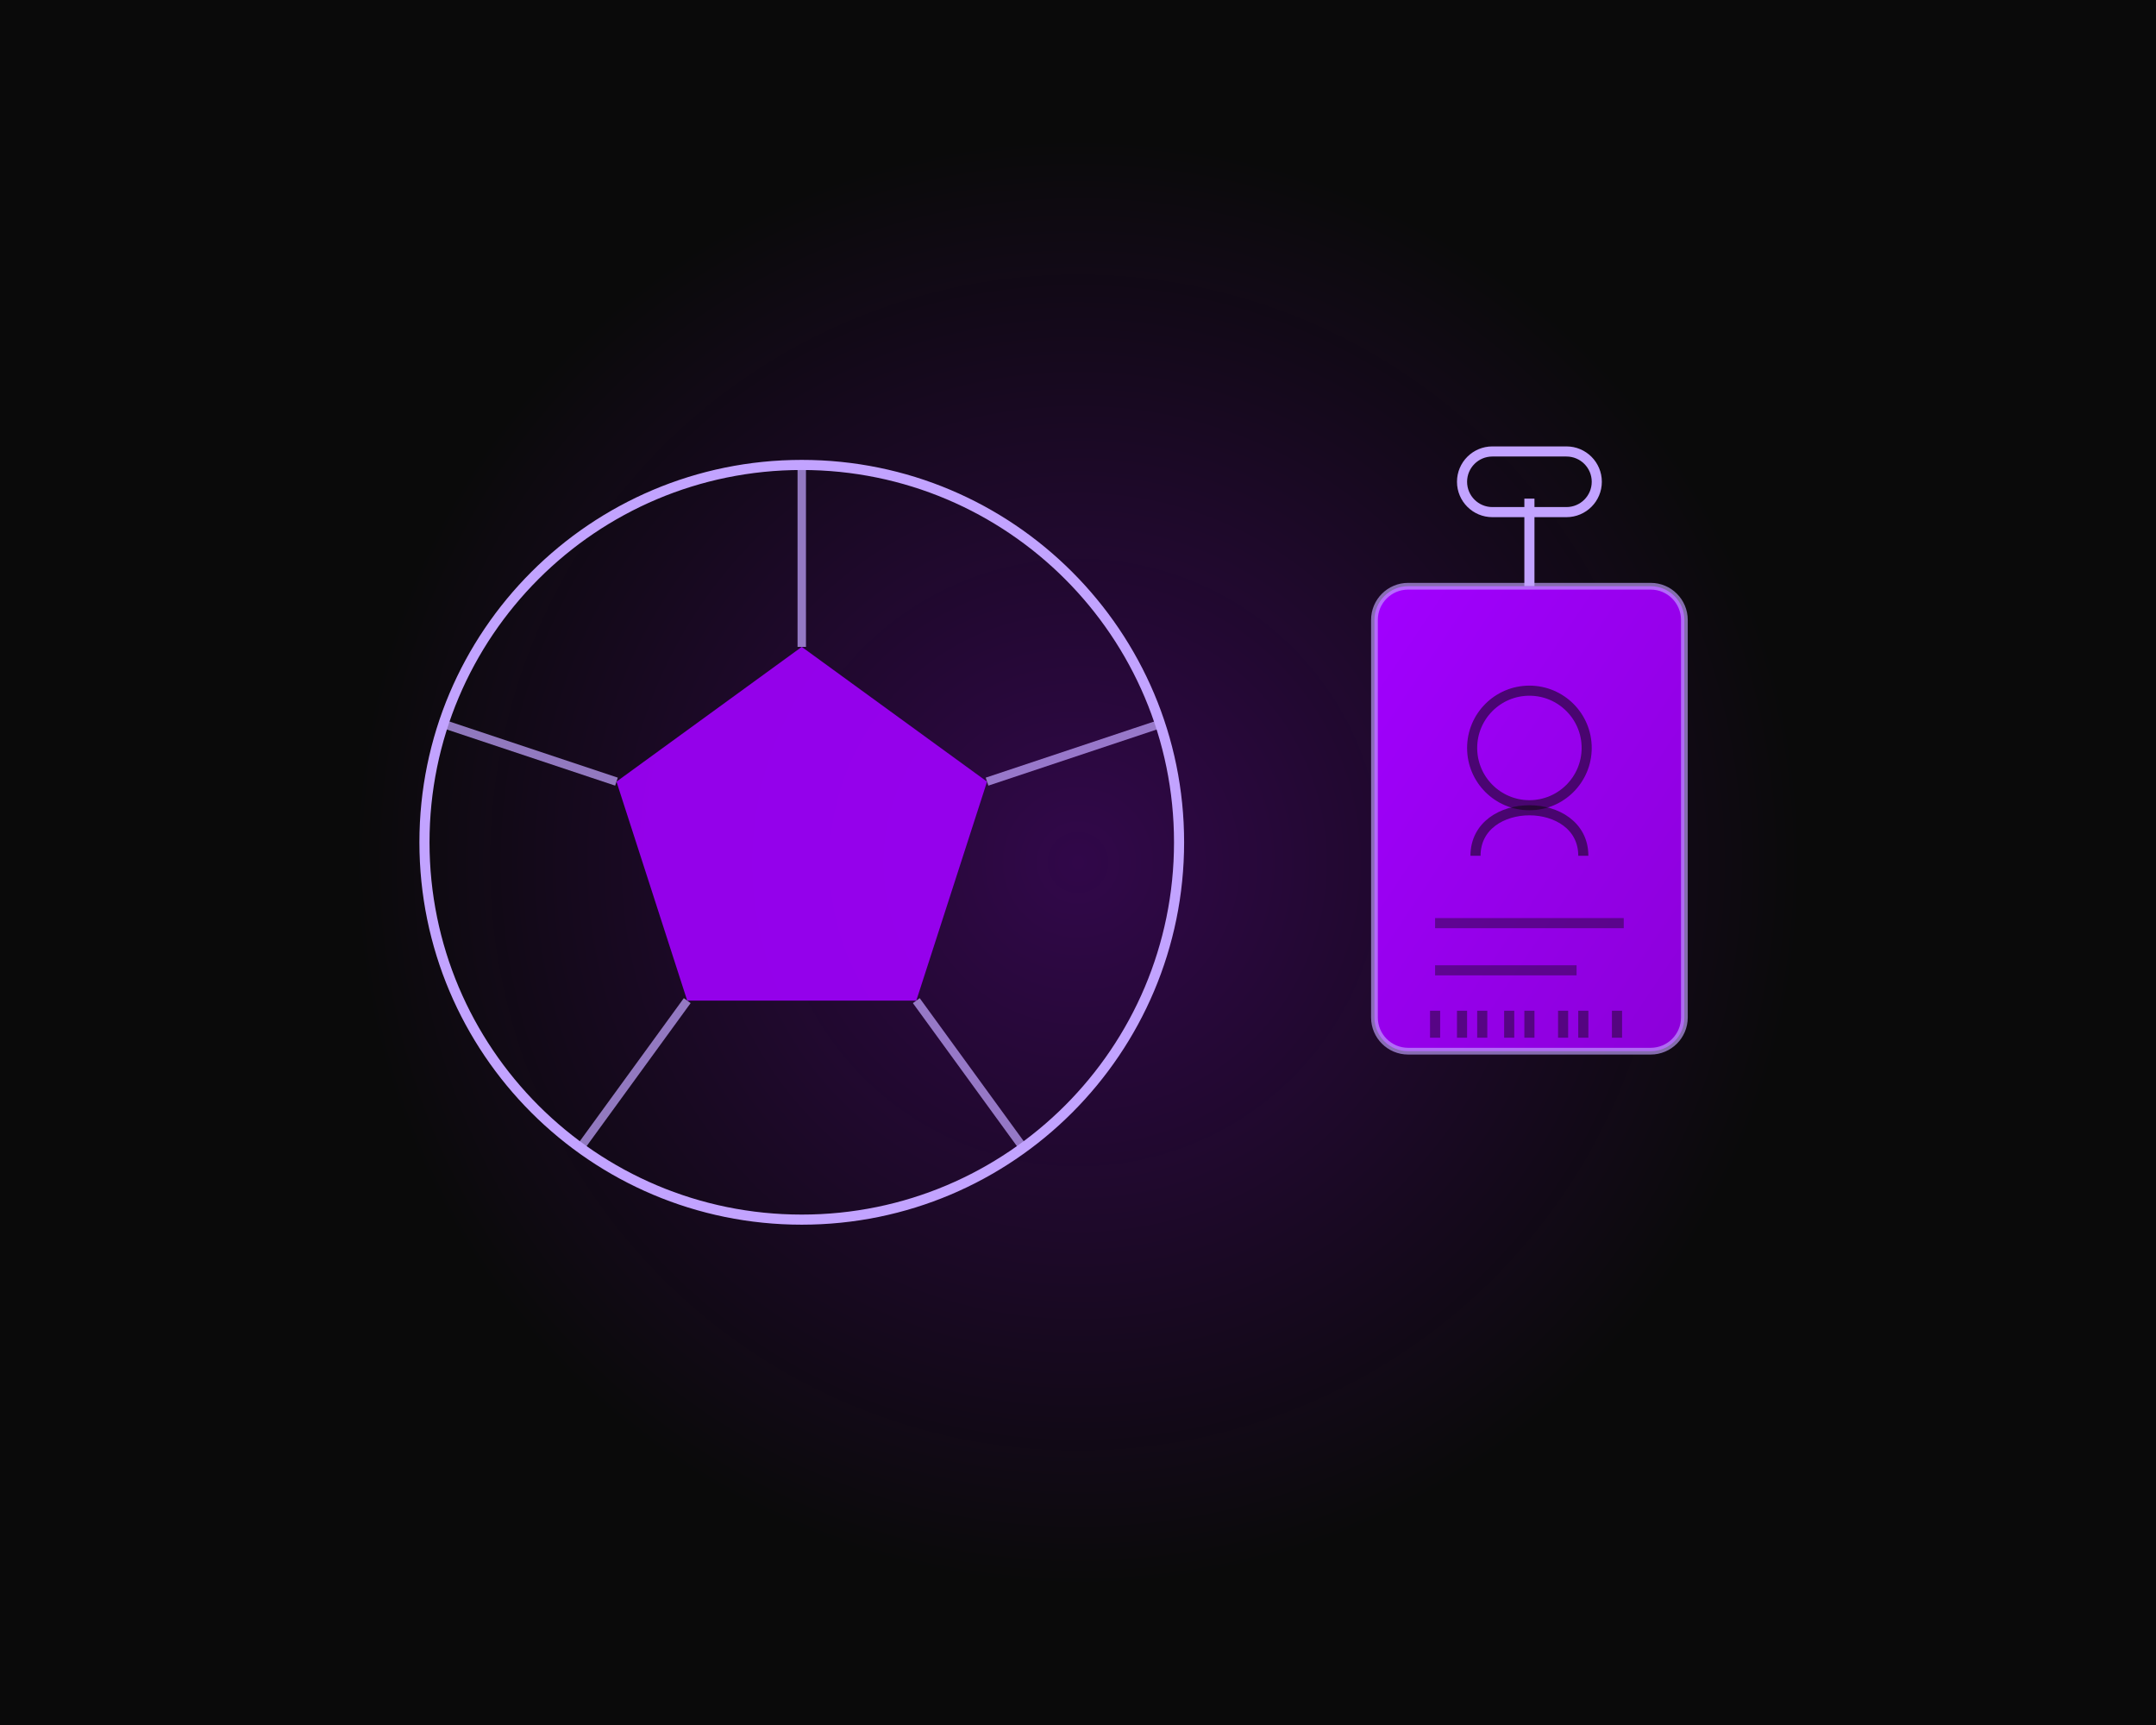
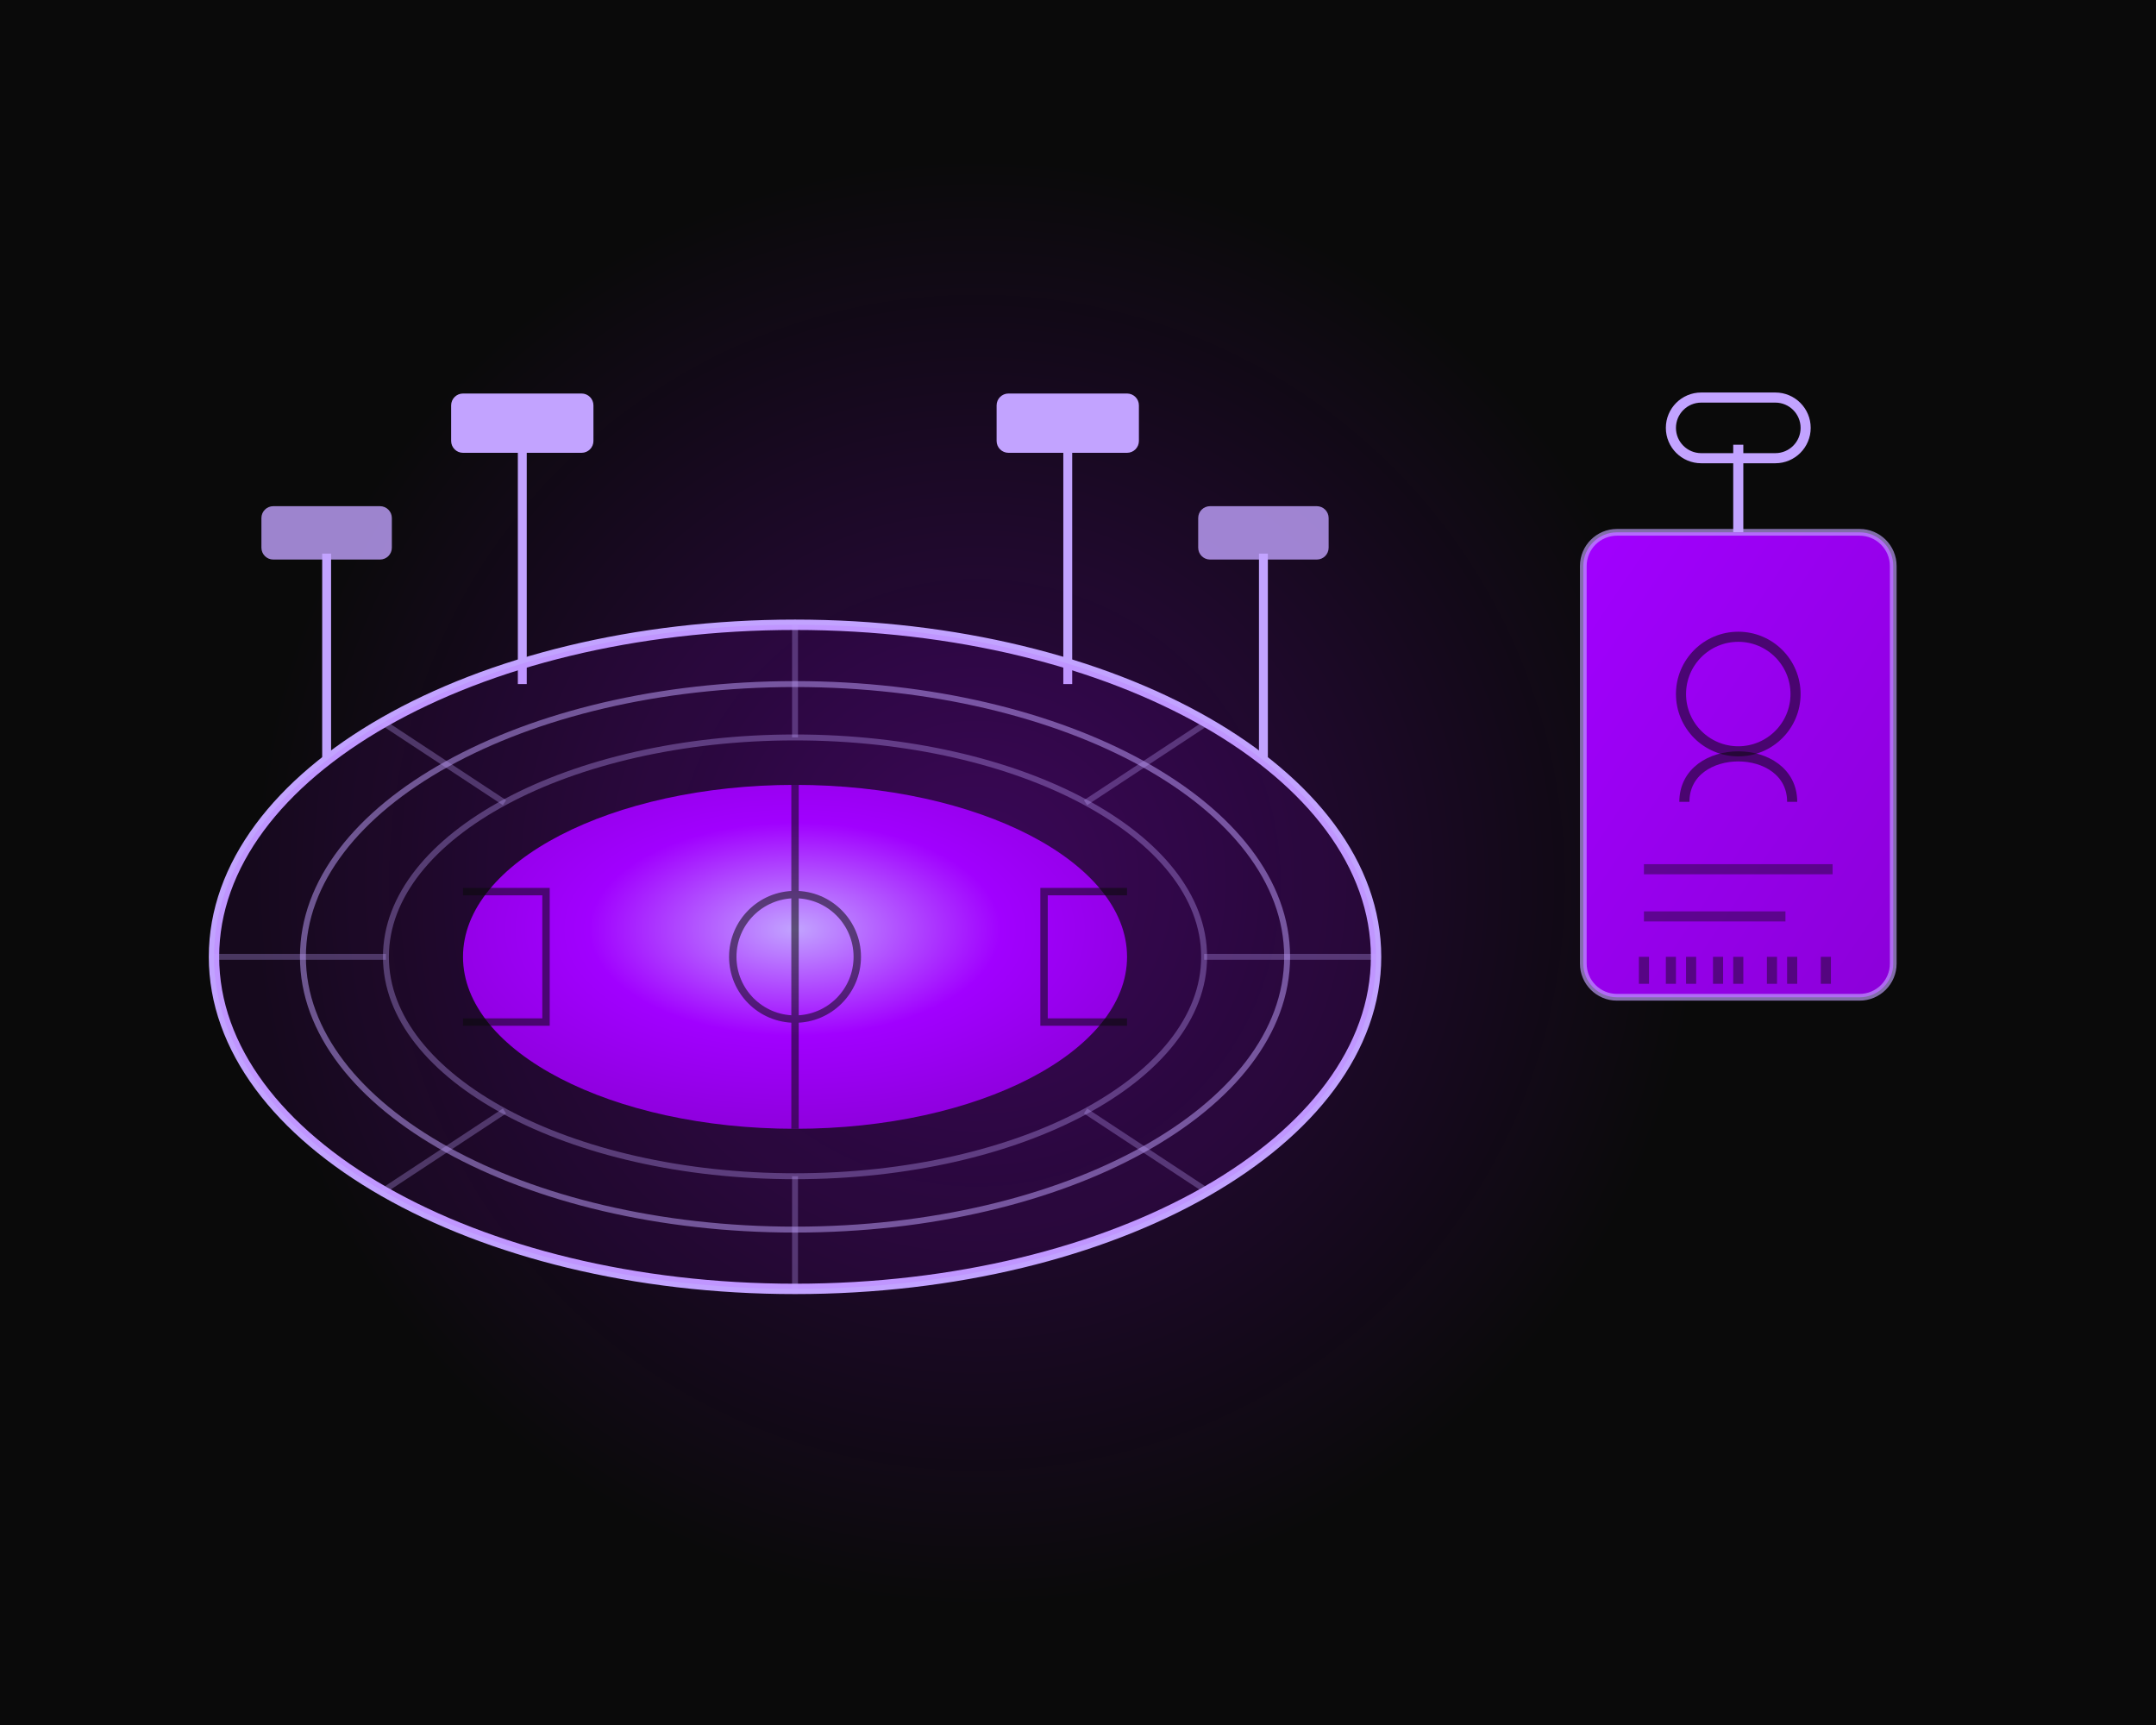
<svg xmlns="http://www.w3.org/2000/svg" width="640" height="512" viewBox="0 0 640 512" preserveAspectRatio="xMidYMid meet" version="1.0">
  <defs>
    <radialGradient id="w1-glow" cx="0.5" cy="0.5" r="0.5">
      <stop offset="0" stop-color="#A100FF" stop-opacity="0.26" />
      <stop offset="1" stop-color="#A100FF" stop-opacity="0" />
+     </radialGradient>
+     <radialGradient id="w1-pitch" cx="0.5" cy="0.42" r="0.62">
+       <stop offset="0" stop-color="#C2A3FF" />
+       <stop offset="0.5" stop-color="#A100FF" />
+       <stop offset="1" stop-color="#8C00D9" />
    </radialGradient>
    <linearGradient id="w1-pass" x1="0" y1="0" x2="1" y2="1">
      <stop offset="0" stop-color="#A100FF" />
      <stop offset="1" stop-color="#8C00D9" />
    </linearGradient>
  </defs>
  <rect width="640" height="512" fill="#0A0A0A" />
-   <circle cx="320" cy="256" r="215" fill="url(#w1-glow)" />
-   <g transform="translate(238 250)">
-     <circle r="112" fill="none" stroke="#C2A3FF" stroke-width="3" />
-     <path d="M 0 -58 L 55 -18 L 34 47 L -34 47 L -55 -18 Z" fill="#A100FF" opacity="0.9" />
-     <g fill="none" stroke="#C2A3FF" stroke-width="2.5" opacity="0.72">
-       <path d="M 0 -58 L 0 -112 M 55 -18 L 106 -35 M 34 47 L 66 91 M -34 47 L -66 91 M -55 -18 L -106 -35" />
+   <circle cx="290" cy="262" r="215" fill="url(#w1-glow)" />
+   <g transform="translate(236 284) scale(0.88)">
+     <g stroke="#C2A3FF" stroke-width="3" fill="none">
+       <path d="M -158 -66 L -158 -136 M 158 -66 L 158 -136 M -92 -92 L -92 -172 M 92 -92 L 92 -172" />
+     </g>
+     <g fill="#C2A3FF">
+       <rect x="-180" y="-152" width="44" height="18" rx="4" opacity="0.8" />
+       <rect x="136" y="-152" width="44" height="18" rx="4" opacity="0.8" />
+       <rect x="-116" y="-190" width="48" height="20" rx="4" />
+       <rect x="68" y="-190" width="48" height="20" rx="4" />
+     </g>
+     <ellipse rx="196" ry="112" fill="none" stroke="#C2A3FF" stroke-width="3.5" />
+     <ellipse rx="196" ry="112" fill="#A100FF" opacity="0.08" />
+     <ellipse rx="166" ry="92" fill="none" stroke="#C2A3FF" stroke-width="2" opacity="0.5" />
+     <ellipse rx="138" ry="74" fill="none" stroke="#C2A3FF" stroke-width="2" opacity="0.34" />
+     <g stroke="#C2A3FF" stroke-width="2" opacity="0.3">
+       <path d="M 0 -112 L 0 -74 M 0 112 L 0 74 M -196 0 L -138 0 M 196 0 L 138 0" />
+       <path d="M -139 -79 L -98 -52 M 139 -79 L 98 -52 M -139 79 L -98 52 M 139 79 L 98 52" />
+     </g>
+     <ellipse rx="112" ry="58" fill="url(#w1-pitch)" />
+     <g stroke="#0A0A0A" stroke-width="2.5" fill="none" opacity="0.55">
+       <path d="M 0 -58 L 0 58" />
+       <circle r="21" />
+       <path d="M -112 -22 L -84 -22 L -84 22 L -112 22" />
+       <path d="M 112 -22 L 84 -22 L 84 22 L 112 22" />
    </g>
  </g>
-   <g transform="translate(408 148)">
+   <g transform="translate(470 132)">
    <path d="M 46 0 L 46 26" stroke="#C2A3FF" stroke-width="3" fill="none" />
    <rect x="26" y="-14" width="40" height="18" rx="9" fill="none" stroke="#C2A3FF" stroke-width="3" />
    <rect x="0" y="26" width="92" height="138" rx="10" fill="url(#w1-pass)" />
    <rect x="0" y="26" width="92" height="138" rx="10" fill="none" stroke="#C2A3FF" stroke-width="2" opacity="0.65" />
    <circle cx="46" cy="74" r="17" fill="none" stroke="#0A0A0A" stroke-width="3" opacity="0.55" />
    <path d="M 30 106 C 30 88, 62 88, 62 106" fill="none" stroke="#0A0A0A" stroke-width="3" opacity="0.55" />
    <g stroke="#0A0A0A" stroke-width="3" opacity="0.4">
      <path d="M 18 126 L 74 126 M 18 140 L 60 140" />
    </g>
    <g stroke="#0A0A0A" stroke-width="3" opacity="0.45">
      <path d="M 18 152 L 18 160 M 26 152 L 26 160 M 32 152 L 32 160 M 40 152 L 40 160 M 46 152 L 46 160 M 56 152 L 56 160 M 62 152 L 62 160 M 72 152 L 72 160" />
    </g>
  </g>
</svg>
